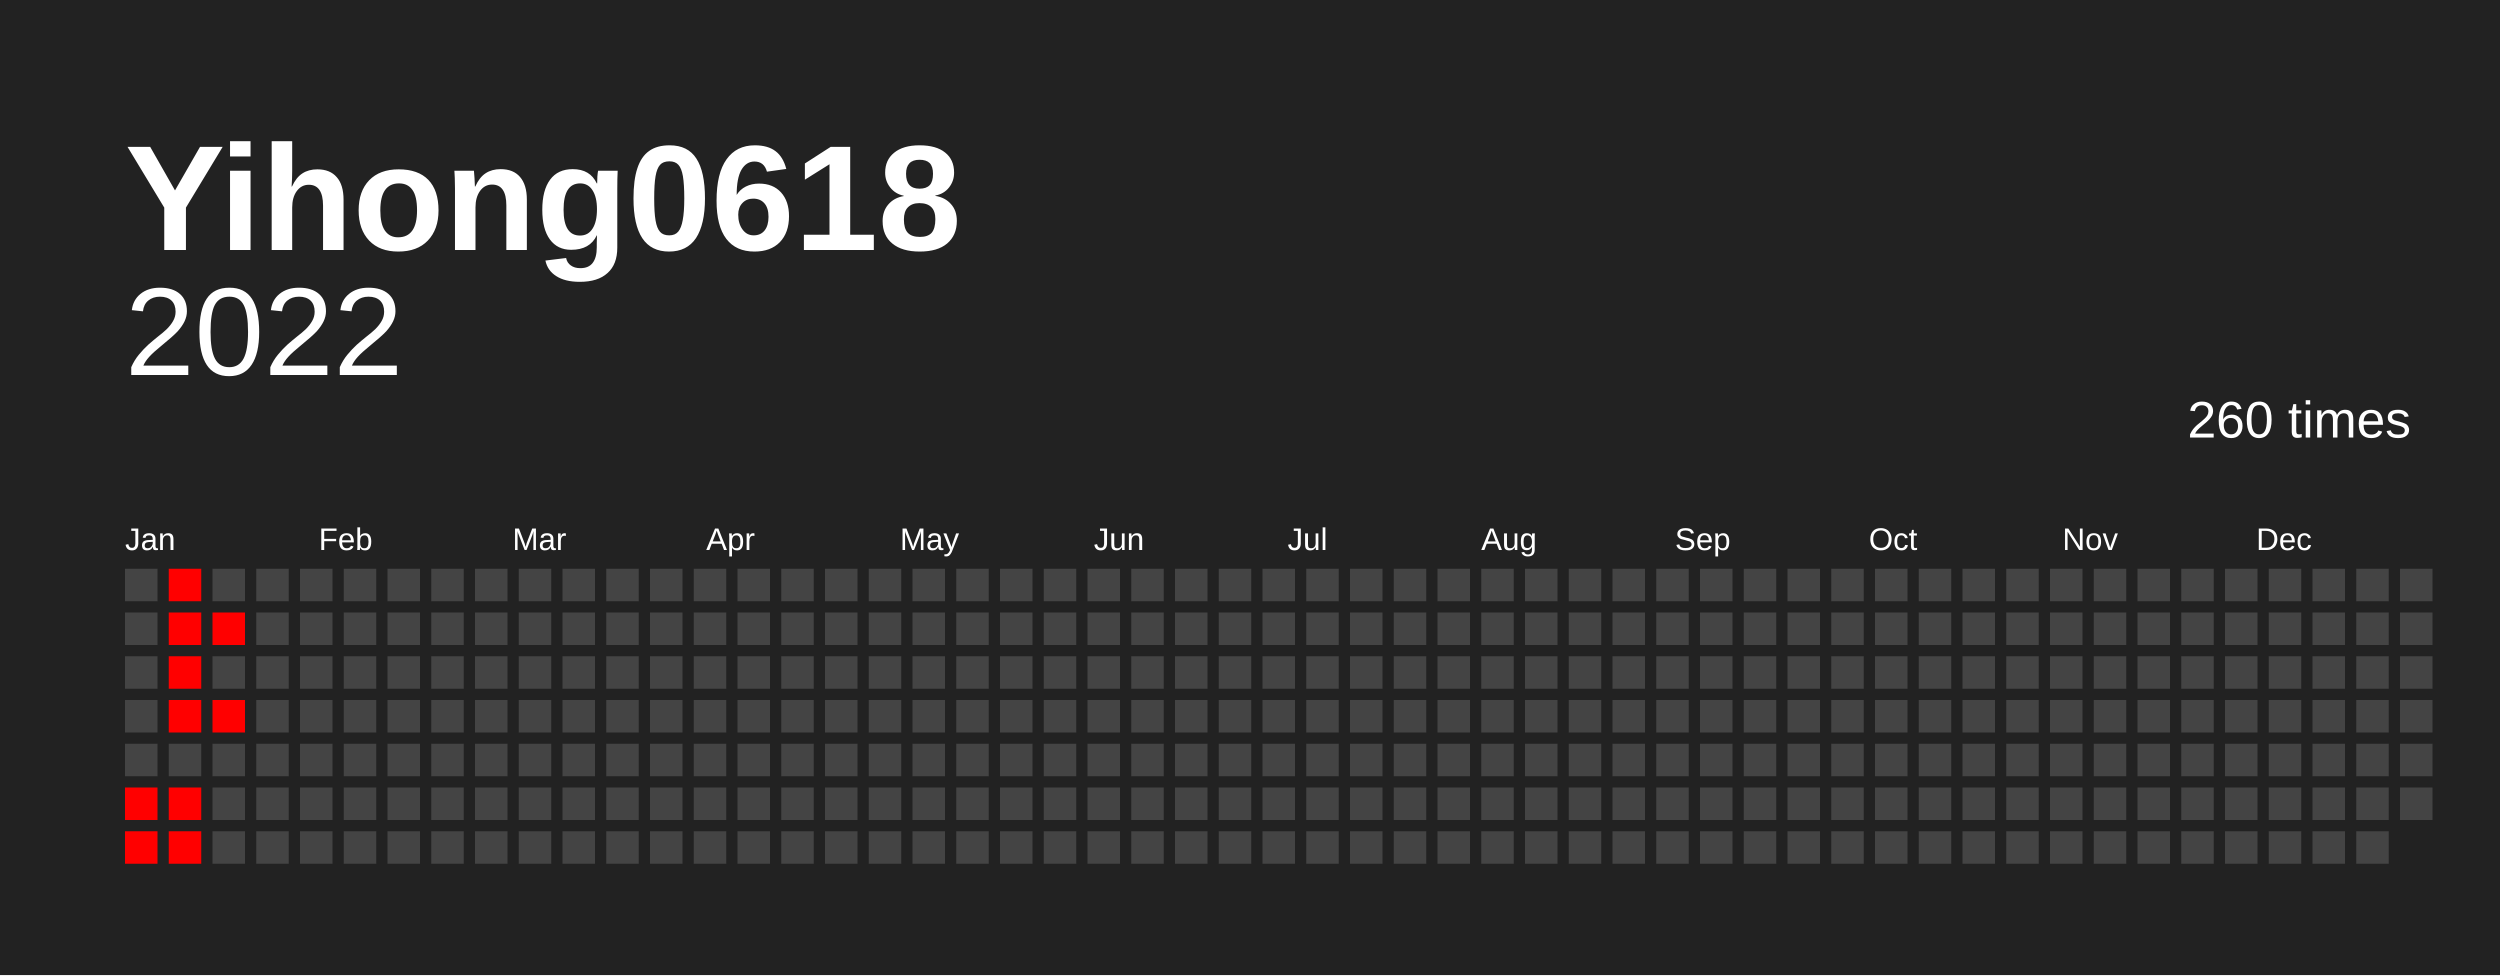
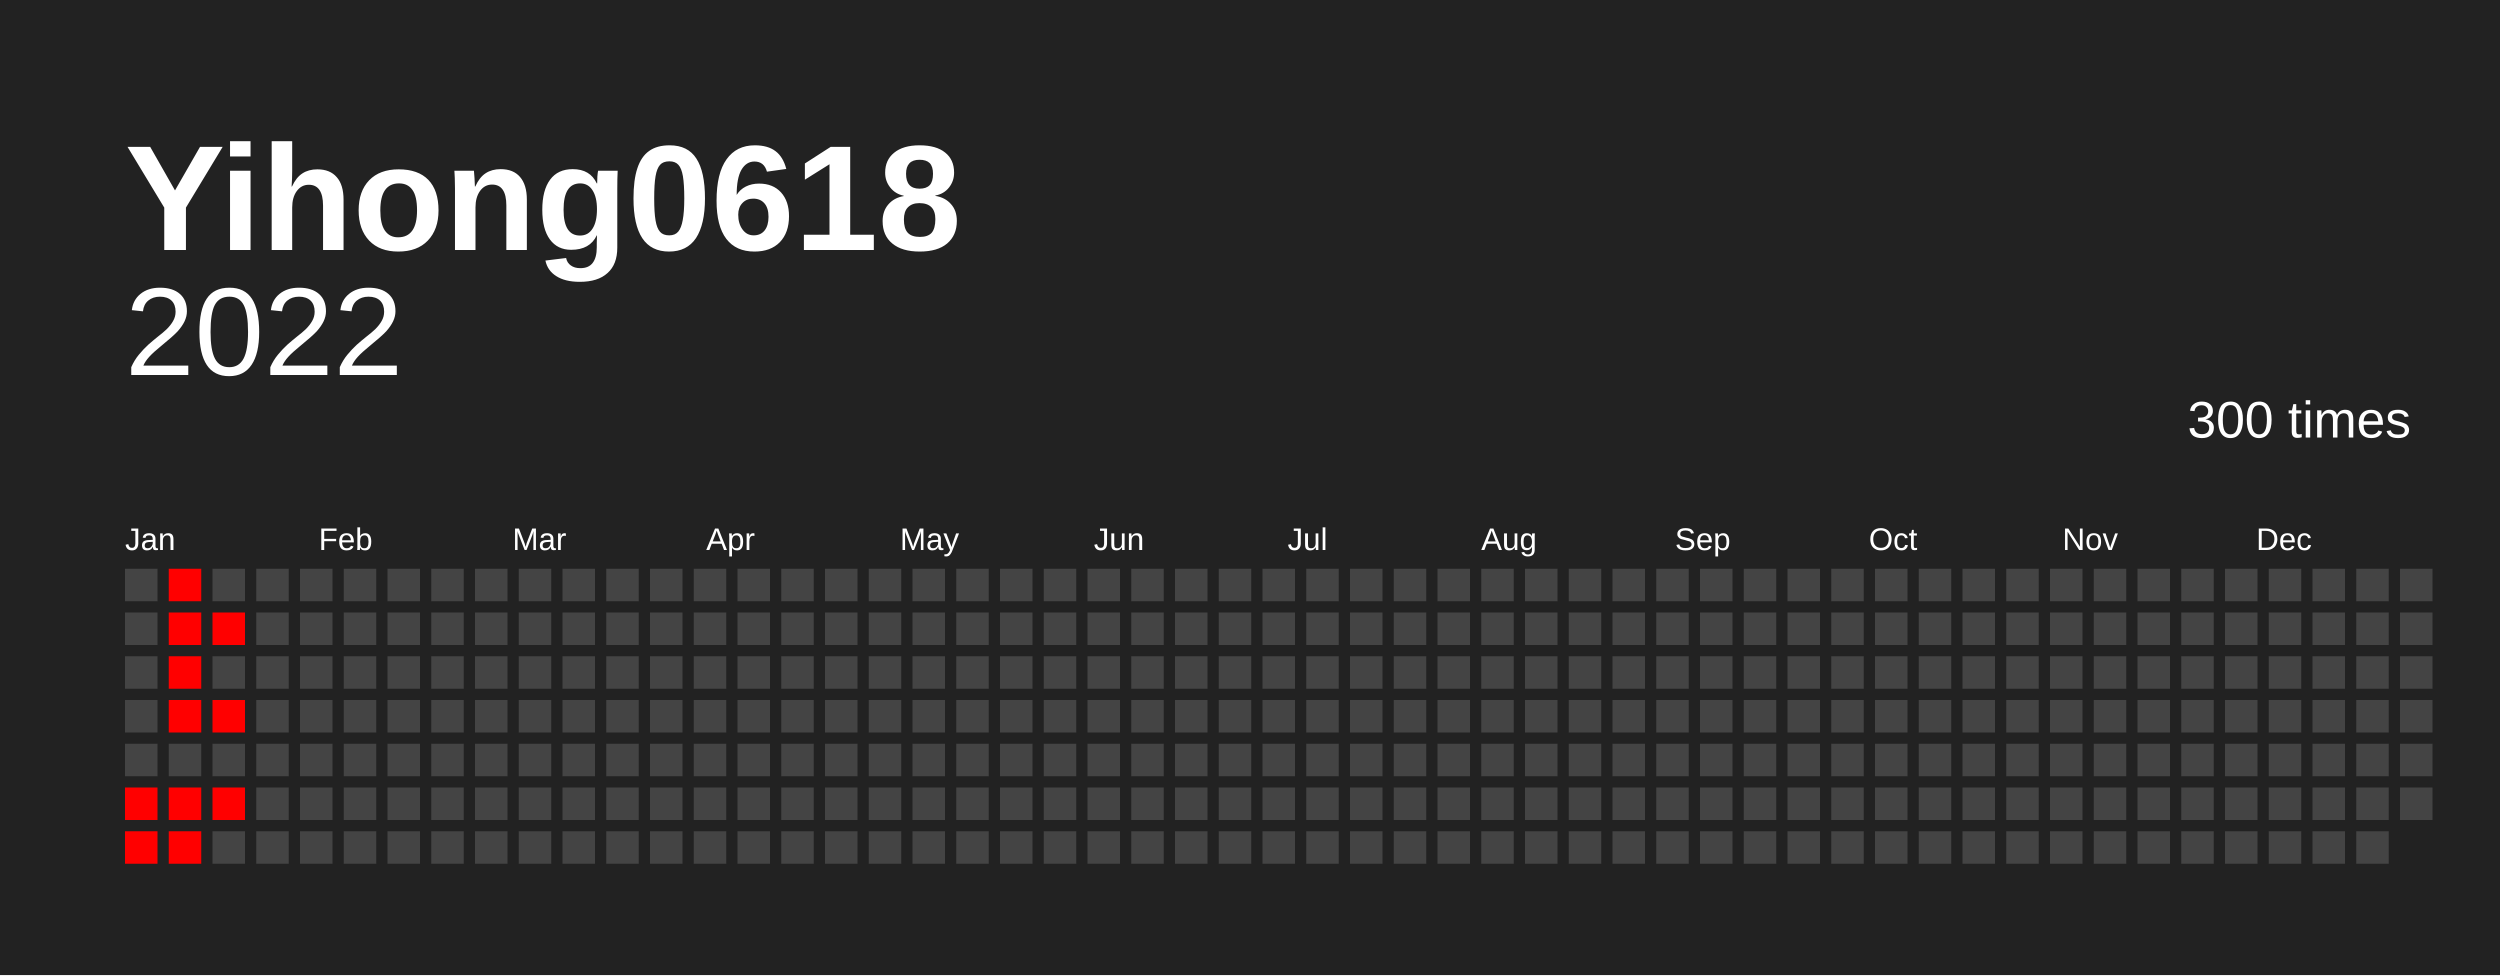
<svg xmlns="http://www.w3.org/2000/svg" baseProfile="full" height="78mm" version="1.1" viewBox="0,0,200,78" width="200mm">
  <defs />
  <rect fill="#222222" height="78" width="200" x="0" y="0" />
  <text fill="#FFFFFF" style="font-size:12px; font-family:Arial; font-weight:bold;" x="10" y="20">Yihong0618</text>
  <text alignment-baseline="hanging" fill="#FFFFFF" style="font-size:10.0px; font-family:Arial;" x="10" y="30">2022</text>
-   <text alignment-baseline="hanging" fill="#FFFFFF" style="font-size:4.125px; font-family:Arial;" x="175" y="35">260 times</text>
+   <text alignment-baseline="hanging" fill="#FFFFFF" style="font-size:4.125px; font-family:Arial;" x="175" y="35">300 times</text>
  <text fill="#FFFFFF" style="font-size:2.5px; font-family:Arial" x="10.0" y="44">Jan</text>
  <text fill="#FFFFFF" style="font-size:2.5px; font-family:Arial" x="25.5" y="44">Feb</text>
  <text fill="#FFFFFF" style="font-size:2.5px; font-family:Arial" x="41.0" y="44">Mar</text>
  <text fill="#FFFFFF" style="font-size:2.5px; font-family:Arial" x="56.5" y="44">Apr</text>
  <text fill="#FFFFFF" style="font-size:2.5px; font-family:Arial" x="72.0" y="44">May</text>
  <text fill="#FFFFFF" style="font-size:2.5px; font-family:Arial" x="87.5" y="44">Jun</text>
  <text fill="#FFFFFF" style="font-size:2.5px; font-family:Arial" x="103.0" y="44">Jul</text>
  <text fill="#FFFFFF" style="font-size:2.5px; font-family:Arial" x="118.5" y="44">Aug</text>
  <text fill="#FFFFFF" style="font-size:2.5px; font-family:Arial" x="134.0" y="44">Sep</text>
  <text fill="#FFFFFF" style="font-size:2.5px; font-family:Arial" x="149.5" y="44">Oct</text>
  <text fill="#FFFFFF" style="font-size:2.5px; font-family:Arial" x="165.0" y="44">Nov</text>
  <text fill="#FFFFFF" style="font-size:2.5px; font-family:Arial" x="180.5" y="44">Dec</text>
  <rect fill="#444444" height="2.6" width="2.6" x="10.0" y="45.5" />
  <rect fill="#444444" height="2.6" width="2.6" x="10.0" y="49.0" />
  <rect fill="#444444" height="2.6" width="2.6" x="10.0" y="52.5" />
  <rect fill="#444444" height="2.6" width="2.6" x="10.0" y="56.0" />
  <rect fill="#444444" height="2.6" width="2.6" x="10.0" y="59.5" />
  <rect fill="red" height="2.6" width="2.6" x="10.0" y="63.0" />
  <rect fill="red" height="2.6" width="2.6" x="10.0" y="66.5" />
  <rect fill="red" height="2.6" width="2.6" x="13.5" y="45.5" />
  <rect fill="red" height="2.6" width="2.6" x="13.5" y="49.0" />
  <rect fill="red" height="2.6" width="2.6" x="13.5" y="52.5" />
  <rect fill="red" height="2.6" width="2.6" x="13.5" y="56.0" />
  <rect fill="#444444" height="2.6" width="2.6" x="13.5" y="59.5" />
  <rect fill="red" height="2.6" width="2.6" x="13.5" y="63.0" />
  <rect fill="red" height="2.6" width="2.6" x="13.5" y="66.5" />
  <rect fill="#444444" height="2.6" width="2.6" x="17.0" y="45.5" />
  <rect fill="red" height="2.6" width="2.6" x="17.0" y="49.0" />
  <rect fill="#444444" height="2.6" width="2.6" x="17.0" y="52.5" />
  <rect fill="red" height="2.6" width="2.6" x="17.0" y="56.0" />
  <rect fill="#444444" height="2.6" width="2.6" x="17.0" y="59.5" />
-   <rect fill="#444444" height="2.6" width="2.6" x="17.0" y="63.0" />
+   <rect fill="red" height="2.6" width="2.6" x="17.0" y="63.0" />
  <rect fill="#444444" height="2.6" width="2.6" x="17.0" y="66.5" />
  <rect fill="#444444" height="2.6" width="2.6" x="20.5" y="45.5" />
  <rect fill="#444444" height="2.6" width="2.6" x="20.5" y="49.0" />
  <rect fill="#444444" height="2.6" width="2.6" x="20.5" y="52.5" />
  <rect fill="#444444" height="2.6" width="2.6" x="20.5" y="56.0" />
  <rect fill="#444444" height="2.6" width="2.6" x="20.5" y="59.5" />
  <rect fill="#444444" height="2.6" width="2.6" x="20.5" y="63.0" />
  <rect fill="#444444" height="2.6" width="2.6" x="20.5" y="66.5" />
  <rect fill="#444444" height="2.6" width="2.6" x="24.0" y="45.5" />
  <rect fill="#444444" height="2.6" width="2.6" x="24.0" y="49.0" />
  <rect fill="#444444" height="2.6" width="2.6" x="24.0" y="52.5" />
  <rect fill="#444444" height="2.6" width="2.6" x="24.0" y="56.0" />
  <rect fill="#444444" height="2.6" width="2.6" x="24.0" y="59.5" />
  <rect fill="#444444" height="2.6" width="2.6" x="24.0" y="63.0" />
  <rect fill="#444444" height="2.6" width="2.6" x="24.0" y="66.5" />
  <rect fill="#444444" height="2.6" width="2.6" x="27.5" y="45.5" />
  <rect fill="#444444" height="2.6" width="2.6" x="27.5" y="49.0" />
  <rect fill="#444444" height="2.6" width="2.6" x="27.5" y="52.5" />
  <rect fill="#444444" height="2.6" width="2.6" x="27.5" y="56.0" />
  <rect fill="#444444" height="2.6" width="2.6" x="27.5" y="59.5" />
  <rect fill="#444444" height="2.6" width="2.6" x="27.5" y="63.0" />
  <rect fill="#444444" height="2.6" width="2.6" x="27.5" y="66.5" />
  <rect fill="#444444" height="2.6" width="2.6" x="31.0" y="45.5" />
  <rect fill="#444444" height="2.6" width="2.6" x="31.0" y="49.0" />
  <rect fill="#444444" height="2.6" width="2.6" x="31.0" y="52.5" />
  <rect fill="#444444" height="2.6" width="2.6" x="31.0" y="56.0" />
  <rect fill="#444444" height="2.6" width="2.6" x="31.0" y="59.5" />
  <rect fill="#444444" height="2.6" width="2.6" x="31.0" y="63.0" />
  <rect fill="#444444" height="2.6" width="2.6" x="31.0" y="66.5" />
  <rect fill="#444444" height="2.6" width="2.6" x="34.5" y="45.5" />
  <rect fill="#444444" height="2.6" width="2.6" x="34.5" y="49.0" />
  <rect fill="#444444" height="2.6" width="2.6" x="34.5" y="52.5" />
  <rect fill="#444444" height="2.6" width="2.6" x="34.5" y="56.0" />
  <rect fill="#444444" height="2.6" width="2.6" x="34.5" y="59.5" />
  <rect fill="#444444" height="2.6" width="2.6" x="34.5" y="63.0" />
  <rect fill="#444444" height="2.6" width="2.6" x="34.5" y="66.5" />
  <rect fill="#444444" height="2.6" width="2.6" x="38.0" y="45.5" />
  <rect fill="#444444" height="2.6" width="2.6" x="38.0" y="49.0" />
  <rect fill="#444444" height="2.6" width="2.6" x="38.0" y="52.5" />
  <rect fill="#444444" height="2.6" width="2.6" x="38.0" y="56.0" />
  <rect fill="#444444" height="2.6" width="2.6" x="38.0" y="59.5" />
  <rect fill="#444444" height="2.6" width="2.6" x="38.0" y="63.0" />
  <rect fill="#444444" height="2.6" width="2.6" x="38.0" y="66.5" />
  <rect fill="#444444" height="2.6" width="2.6" x="41.5" y="45.5" />
  <rect fill="#444444" height="2.6" width="2.6" x="41.5" y="49.0" />
  <rect fill="#444444" height="2.6" width="2.6" x="41.5" y="52.5" />
  <rect fill="#444444" height="2.6" width="2.6" x="41.5" y="56.0" />
  <rect fill="#444444" height="2.6" width="2.6" x="41.5" y="59.5" />
  <rect fill="#444444" height="2.6" width="2.6" x="41.5" y="63.0" />
  <rect fill="#444444" height="2.6" width="2.6" x="41.5" y="66.5" />
  <rect fill="#444444" height="2.6" width="2.6" x="45.0" y="45.5" />
  <rect fill="#444444" height="2.6" width="2.6" x="45.0" y="49.0" />
  <rect fill="#444444" height="2.6" width="2.6" x="45.0" y="52.5" />
  <rect fill="#444444" height="2.6" width="2.6" x="45.0" y="56.0" />
  <rect fill="#444444" height="2.6" width="2.6" x="45.0" y="59.5" />
  <rect fill="#444444" height="2.6" width="2.6" x="45.0" y="63.0" />
  <rect fill="#444444" height="2.6" width="2.6" x="45.0" y="66.5" />
  <rect fill="#444444" height="2.6" width="2.6" x="48.5" y="45.5" />
  <rect fill="#444444" height="2.6" width="2.6" x="48.5" y="49.0" />
  <rect fill="#444444" height="2.6" width="2.6" x="48.5" y="52.5" />
  <rect fill="#444444" height="2.6" width="2.6" x="48.5" y="56.0" />
  <rect fill="#444444" height="2.6" width="2.6" x="48.5" y="59.5" />
  <rect fill="#444444" height="2.6" width="2.6" x="48.5" y="63.0" />
  <rect fill="#444444" height="2.6" width="2.6" x="48.5" y="66.5" />
  <rect fill="#444444" height="2.6" width="2.6" x="52.0" y="45.5" />
  <rect fill="#444444" height="2.6" width="2.6" x="52.0" y="49.0" />
  <rect fill="#444444" height="2.6" width="2.6" x="52.0" y="52.5" />
  <rect fill="#444444" height="2.6" width="2.6" x="52.0" y="56.0" />
  <rect fill="#444444" height="2.6" width="2.6" x="52.0" y="59.5" />
  <rect fill="#444444" height="2.6" width="2.6" x="52.0" y="63.0" />
  <rect fill="#444444" height="2.6" width="2.6" x="52.0" y="66.5" />
  <rect fill="#444444" height="2.6" width="2.6" x="55.5" y="45.5" />
  <rect fill="#444444" height="2.6" width="2.6" x="55.5" y="49.0" />
  <rect fill="#444444" height="2.6" width="2.6" x="55.5" y="52.5" />
  <rect fill="#444444" height="2.6" width="2.6" x="55.5" y="56.0" />
  <rect fill="#444444" height="2.6" width="2.6" x="55.5" y="59.5" />
  <rect fill="#444444" height="2.6" width="2.6" x="55.5" y="63.0" />
  <rect fill="#444444" height="2.6" width="2.6" x="55.5" y="66.5" />
  <rect fill="#444444" height="2.6" width="2.6" x="59.0" y="45.5" />
  <rect fill="#444444" height="2.6" width="2.6" x="59.0" y="49.0" />
  <rect fill="#444444" height="2.6" width="2.6" x="59.0" y="52.5" />
  <rect fill="#444444" height="2.6" width="2.6" x="59.0" y="56.0" />
  <rect fill="#444444" height="2.6" width="2.6" x="59.0" y="59.5" />
  <rect fill="#444444" height="2.6" width="2.6" x="59.0" y="63.0" />
  <rect fill="#444444" height="2.6" width="2.6" x="59.0" y="66.5" />
  <rect fill="#444444" height="2.6" width="2.6" x="62.5" y="45.5" />
  <rect fill="#444444" height="2.6" width="2.6" x="62.5" y="49.0" />
  <rect fill="#444444" height="2.6" width="2.6" x="62.5" y="52.5" />
  <rect fill="#444444" height="2.6" width="2.6" x="62.5" y="56.0" />
  <rect fill="#444444" height="2.6" width="2.6" x="62.5" y="59.5" />
  <rect fill="#444444" height="2.6" width="2.6" x="62.5" y="63.0" />
  <rect fill="#444444" height="2.6" width="2.6" x="62.5" y="66.5" />
  <rect fill="#444444" height="2.6" width="2.6" x="66.0" y="45.5" />
  <rect fill="#444444" height="2.6" width="2.6" x="66.0" y="49.0" />
  <rect fill="#444444" height="2.6" width="2.6" x="66.0" y="52.5" />
  <rect fill="#444444" height="2.6" width="2.6" x="66.0" y="56.0" />
  <rect fill="#444444" height="2.6" width="2.6" x="66.0" y="59.5" />
  <rect fill="#444444" height="2.6" width="2.6" x="66.0" y="63.0" />
  <rect fill="#444444" height="2.6" width="2.6" x="66.0" y="66.5" />
  <rect fill="#444444" height="2.6" width="2.6" x="69.5" y="45.5" />
  <rect fill="#444444" height="2.6" width="2.6" x="69.5" y="49.0" />
  <rect fill="#444444" height="2.6" width="2.6" x="69.5" y="52.5" />
  <rect fill="#444444" height="2.6" width="2.6" x="69.5" y="56.0" />
  <rect fill="#444444" height="2.6" width="2.6" x="69.5" y="59.5" />
  <rect fill="#444444" height="2.6" width="2.6" x="69.5" y="63.0" />
  <rect fill="#444444" height="2.6" width="2.6" x="69.5" y="66.5" />
  <rect fill="#444444" height="2.6" width="2.6" x="73.0" y="45.5" />
  <rect fill="#444444" height="2.6" width="2.6" x="73.0" y="49.0" />
  <rect fill="#444444" height="2.6" width="2.6" x="73.0" y="52.5" />
  <rect fill="#444444" height="2.6" width="2.6" x="73.0" y="56.0" />
  <rect fill="#444444" height="2.6" width="2.6" x="73.0" y="59.5" />
  <rect fill="#444444" height="2.6" width="2.6" x="73.0" y="63.0" />
  <rect fill="#444444" height="2.6" width="2.6" x="73.0" y="66.5" />
  <rect fill="#444444" height="2.6" width="2.6" x="76.5" y="45.5" />
  <rect fill="#444444" height="2.6" width="2.6" x="76.5" y="49.0" />
  <rect fill="#444444" height="2.6" width="2.6" x="76.5" y="52.5" />
  <rect fill="#444444" height="2.6" width="2.6" x="76.5" y="56.0" />
  <rect fill="#444444" height="2.6" width="2.6" x="76.5" y="59.5" />
  <rect fill="#444444" height="2.6" width="2.6" x="76.5" y="63.0" />
  <rect fill="#444444" height="2.6" width="2.6" x="76.5" y="66.5" />
  <rect fill="#444444" height="2.6" width="2.6" x="80.0" y="45.5" />
  <rect fill="#444444" height="2.6" width="2.6" x="80.0" y="49.0" />
  <rect fill="#444444" height="2.6" width="2.6" x="80.0" y="52.5" />
  <rect fill="#444444" height="2.6" width="2.6" x="80.0" y="56.0" />
  <rect fill="#444444" height="2.6" width="2.6" x="80.0" y="59.5" />
  <rect fill="#444444" height="2.6" width="2.6" x="80.0" y="63.0" />
  <rect fill="#444444" height="2.6" width="2.6" x="80.0" y="66.5" />
  <rect fill="#444444" height="2.6" width="2.6" x="83.5" y="45.5" />
  <rect fill="#444444" height="2.6" width="2.6" x="83.5" y="49.0" />
  <rect fill="#444444" height="2.6" width="2.6" x="83.5" y="52.5" />
  <rect fill="#444444" height="2.6" width="2.6" x="83.5" y="56.0" />
  <rect fill="#444444" height="2.6" width="2.6" x="83.5" y="59.5" />
  <rect fill="#444444" height="2.6" width="2.6" x="83.5" y="63.0" />
  <rect fill="#444444" height="2.6" width="2.6" x="83.5" y="66.5" />
  <rect fill="#444444" height="2.6" width="2.6" x="87.0" y="45.5" />
  <rect fill="#444444" height="2.6" width="2.6" x="87.0" y="49.0" />
  <rect fill="#444444" height="2.6" width="2.6" x="87.0" y="52.5" />
  <rect fill="#444444" height="2.6" width="2.6" x="87.0" y="56.0" />
  <rect fill="#444444" height="2.6" width="2.6" x="87.0" y="59.5" />
  <rect fill="#444444" height="2.6" width="2.6" x="87.0" y="63.0" />
  <rect fill="#444444" height="2.6" width="2.6" x="87.0" y="66.5" />
  <rect fill="#444444" height="2.6" width="2.6" x="90.5" y="45.5" />
  <rect fill="#444444" height="2.6" width="2.6" x="90.5" y="49.0" />
  <rect fill="#444444" height="2.6" width="2.6" x="90.5" y="52.5" />
  <rect fill="#444444" height="2.6" width="2.6" x="90.5" y="56.0" />
  <rect fill="#444444" height="2.6" width="2.6" x="90.5" y="59.5" />
  <rect fill="#444444" height="2.6" width="2.6" x="90.5" y="63.0" />
  <rect fill="#444444" height="2.6" width="2.6" x="90.5" y="66.5" />
  <rect fill="#444444" height="2.6" width="2.6" x="94.0" y="45.5" />
  <rect fill="#444444" height="2.6" width="2.6" x="94.0" y="49.0" />
  <rect fill="#444444" height="2.6" width="2.6" x="94.0" y="52.5" />
  <rect fill="#444444" height="2.6" width="2.6" x="94.0" y="56.0" />
  <rect fill="#444444" height="2.6" width="2.6" x="94.0" y="59.5" />
  <rect fill="#444444" height="2.6" width="2.6" x="94.0" y="63.0" />
  <rect fill="#444444" height="2.6" width="2.6" x="94.0" y="66.5" />
  <rect fill="#444444" height="2.6" width="2.6" x="97.5" y="45.5" />
  <rect fill="#444444" height="2.6" width="2.6" x="97.5" y="49.0" />
  <rect fill="#444444" height="2.6" width="2.6" x="97.5" y="52.5" />
  <rect fill="#444444" height="2.6" width="2.6" x="97.5" y="56.0" />
  <rect fill="#444444" height="2.6" width="2.6" x="97.5" y="59.5" />
  <rect fill="#444444" height="2.6" width="2.6" x="97.5" y="63.0" />
  <rect fill="#444444" height="2.6" width="2.6" x="97.5" y="66.5" />
  <rect fill="#444444" height="2.6" width="2.6" x="101.0" y="45.5" />
  <rect fill="#444444" height="2.6" width="2.6" x="101.0" y="49.0" />
  <rect fill="#444444" height="2.6" width="2.6" x="101.0" y="52.5" />
  <rect fill="#444444" height="2.6" width="2.6" x="101.0" y="56.0" />
  <rect fill="#444444" height="2.6" width="2.6" x="101.0" y="59.5" />
  <rect fill="#444444" height="2.6" width="2.6" x="101.0" y="63.0" />
  <rect fill="#444444" height="2.6" width="2.6" x="101.0" y="66.5" />
  <rect fill="#444444" height="2.6" width="2.6" x="104.5" y="45.5" />
  <rect fill="#444444" height="2.6" width="2.6" x="104.5" y="49.0" />
  <rect fill="#444444" height="2.6" width="2.6" x="104.5" y="52.5" />
  <rect fill="#444444" height="2.6" width="2.6" x="104.5" y="56.0" />
  <rect fill="#444444" height="2.6" width="2.6" x="104.5" y="59.5" />
  <rect fill="#444444" height="2.6" width="2.6" x="104.5" y="63.0" />
  <rect fill="#444444" height="2.6" width="2.6" x="104.5" y="66.5" />
  <rect fill="#444444" height="2.6" width="2.6" x="108.0" y="45.5" />
  <rect fill="#444444" height="2.6" width="2.6" x="108.0" y="49.0" />
  <rect fill="#444444" height="2.6" width="2.6" x="108.0" y="52.5" />
  <rect fill="#444444" height="2.6" width="2.6" x="108.0" y="56.0" />
  <rect fill="#444444" height="2.6" width="2.6" x="108.0" y="59.5" />
  <rect fill="#444444" height="2.6" width="2.6" x="108.0" y="63.0" />
  <rect fill="#444444" height="2.6" width="2.6" x="108.0" y="66.5" />
  <rect fill="#444444" height="2.6" width="2.6" x="111.5" y="45.5" />
  <rect fill="#444444" height="2.6" width="2.6" x="111.5" y="49.0" />
  <rect fill="#444444" height="2.6" width="2.6" x="111.5" y="52.5" />
  <rect fill="#444444" height="2.6" width="2.6" x="111.5" y="56.0" />
  <rect fill="#444444" height="2.6" width="2.6" x="111.5" y="59.5" />
  <rect fill="#444444" height="2.6" width="2.6" x="111.5" y="63.0" />
  <rect fill="#444444" height="2.6" width="2.6" x="111.5" y="66.5" />
  <rect fill="#444444" height="2.6" width="2.6" x="115.0" y="45.5" />
  <rect fill="#444444" height="2.6" width="2.6" x="115.0" y="49.0" />
  <rect fill="#444444" height="2.6" width="2.6" x="115.0" y="52.5" />
  <rect fill="#444444" height="2.6" width="2.6" x="115.0" y="56.0" />
  <rect fill="#444444" height="2.6" width="2.6" x="115.0" y="59.5" />
  <rect fill="#444444" height="2.6" width="2.6" x="115.0" y="63.0" />
  <rect fill="#444444" height="2.6" width="2.6" x="115.0" y="66.5" />
  <rect fill="#444444" height="2.6" width="2.6" x="118.5" y="45.5" />
  <rect fill="#444444" height="2.6" width="2.6" x="118.5" y="49.0" />
  <rect fill="#444444" height="2.6" width="2.6" x="118.5" y="52.5" />
  <rect fill="#444444" height="2.6" width="2.6" x="118.5" y="56.0" />
  <rect fill="#444444" height="2.6" width="2.6" x="118.5" y="59.5" />
  <rect fill="#444444" height="2.6" width="2.6" x="118.5" y="63.0" />
  <rect fill="#444444" height="2.6" width="2.6" x="118.5" y="66.5" />
  <rect fill="#444444" height="2.6" width="2.6" x="122.0" y="45.5" />
  <rect fill="#444444" height="2.6" width="2.6" x="122.0" y="49.0" />
  <rect fill="#444444" height="2.6" width="2.6" x="122.0" y="52.5" />
  <rect fill="#444444" height="2.6" width="2.6" x="122.0" y="56.0" />
  <rect fill="#444444" height="2.6" width="2.6" x="122.0" y="59.5" />
  <rect fill="#444444" height="2.6" width="2.6" x="122.0" y="63.0" />
  <rect fill="#444444" height="2.6" width="2.6" x="122.0" y="66.5" />
  <rect fill="#444444" height="2.6" width="2.6" x="125.5" y="45.5" />
  <rect fill="#444444" height="2.6" width="2.6" x="125.5" y="49.0" />
  <rect fill="#444444" height="2.6" width="2.6" x="125.5" y="52.5" />
  <rect fill="#444444" height="2.6" width="2.6" x="125.5" y="56.0" />
  <rect fill="#444444" height="2.6" width="2.6" x="125.5" y="59.5" />
  <rect fill="#444444" height="2.6" width="2.6" x="125.5" y="63.0" />
  <rect fill="#444444" height="2.6" width="2.6" x="125.5" y="66.5" />
  <rect fill="#444444" height="2.6" width="2.6" x="129.0" y="45.5" />
  <rect fill="#444444" height="2.6" width="2.6" x="129.0" y="49.0" />
  <rect fill="#444444" height="2.6" width="2.6" x="129.0" y="52.5" />
  <rect fill="#444444" height="2.6" width="2.6" x="129.0" y="56.0" />
  <rect fill="#444444" height="2.6" width="2.6" x="129.0" y="59.5" />
  <rect fill="#444444" height="2.6" width="2.6" x="129.0" y="63.0" />
  <rect fill="#444444" height="2.6" width="2.6" x="129.0" y="66.5" />
  <rect fill="#444444" height="2.6" width="2.6" x="132.5" y="45.5" />
  <rect fill="#444444" height="2.6" width="2.6" x="132.5" y="49.0" />
  <rect fill="#444444" height="2.6" width="2.6" x="132.5" y="52.5" />
  <rect fill="#444444" height="2.6" width="2.6" x="132.5" y="56.0" />
  <rect fill="#444444" height="2.6" width="2.6" x="132.5" y="59.5" />
  <rect fill="#444444" height="2.6" width="2.6" x="132.5" y="63.0" />
  <rect fill="#444444" height="2.6" width="2.6" x="132.5" y="66.5" />
  <rect fill="#444444" height="2.6" width="2.6" x="136.0" y="45.5" />
  <rect fill="#444444" height="2.6" width="2.6" x="136.0" y="49.0" />
  <rect fill="#444444" height="2.6" width="2.6" x="136.0" y="52.5" />
  <rect fill="#444444" height="2.6" width="2.6" x="136.0" y="56.0" />
  <rect fill="#444444" height="2.6" width="2.6" x="136.0" y="59.5" />
  <rect fill="#444444" height="2.6" width="2.6" x="136.0" y="63.0" />
  <rect fill="#444444" height="2.6" width="2.6" x="136.0" y="66.5" />
  <rect fill="#444444" height="2.6" width="2.6" x="139.5" y="45.5" />
  <rect fill="#444444" height="2.6" width="2.6" x="139.5" y="49.0" />
  <rect fill="#444444" height="2.6" width="2.6" x="139.5" y="52.5" />
  <rect fill="#444444" height="2.6" width="2.6" x="139.5" y="56.0" />
  <rect fill="#444444" height="2.6" width="2.6" x="139.5" y="59.5" />
  <rect fill="#444444" height="2.6" width="2.6" x="139.5" y="63.0" />
  <rect fill="#444444" height="2.6" width="2.6" x="139.5" y="66.5" />
  <rect fill="#444444" height="2.6" width="2.6" x="143.0" y="45.5" />
  <rect fill="#444444" height="2.6" width="2.6" x="143.0" y="49.0" />
  <rect fill="#444444" height="2.6" width="2.6" x="143.0" y="52.5" />
  <rect fill="#444444" height="2.6" width="2.6" x="143.0" y="56.0" />
  <rect fill="#444444" height="2.6" width="2.6" x="143.0" y="59.5" />
  <rect fill="#444444" height="2.6" width="2.6" x="143.0" y="63.0" />
  <rect fill="#444444" height="2.6" width="2.6" x="143.0" y="66.5" />
  <rect fill="#444444" height="2.6" width="2.6" x="146.5" y="45.5" />
  <rect fill="#444444" height="2.6" width="2.6" x="146.5" y="49.0" />
  <rect fill="#444444" height="2.6" width="2.6" x="146.5" y="52.5" />
  <rect fill="#444444" height="2.6" width="2.6" x="146.5" y="56.0" />
  <rect fill="#444444" height="2.6" width="2.6" x="146.5" y="59.5" />
  <rect fill="#444444" height="2.6" width="2.6" x="146.5" y="63.0" />
  <rect fill="#444444" height="2.6" width="2.6" x="146.5" y="66.5" />
  <rect fill="#444444" height="2.6" width="2.6" x="150.0" y="45.5" />
  <rect fill="#444444" height="2.6" width="2.6" x="150.0" y="49.0" />
  <rect fill="#444444" height="2.6" width="2.6" x="150.0" y="52.5" />
  <rect fill="#444444" height="2.6" width="2.6" x="150.0" y="56.0" />
  <rect fill="#444444" height="2.6" width="2.6" x="150.0" y="59.5" />
  <rect fill="#444444" height="2.6" width="2.6" x="150.0" y="63.0" />
  <rect fill="#444444" height="2.6" width="2.6" x="150.0" y="66.5" />
  <rect fill="#444444" height="2.6" width="2.6" x="153.5" y="45.5" />
  <rect fill="#444444" height="2.6" width="2.6" x="153.5" y="49.0" />
  <rect fill="#444444" height="2.6" width="2.6" x="153.5" y="52.5" />
  <rect fill="#444444" height="2.6" width="2.6" x="153.5" y="56.0" />
  <rect fill="#444444" height="2.6" width="2.6" x="153.5" y="59.5" />
  <rect fill="#444444" height="2.6" width="2.6" x="153.5" y="63.0" />
  <rect fill="#444444" height="2.6" width="2.6" x="153.5" y="66.5" />
  <rect fill="#444444" height="2.6" width="2.6" x="157.0" y="45.5" />
  <rect fill="#444444" height="2.6" width="2.6" x="157.0" y="49.0" />
  <rect fill="#444444" height="2.6" width="2.6" x="157.0" y="52.5" />
  <rect fill="#444444" height="2.6" width="2.6" x="157.0" y="56.0" />
  <rect fill="#444444" height="2.6" width="2.6" x="157.0" y="59.5" />
  <rect fill="#444444" height="2.6" width="2.6" x="157.0" y="63.0" />
  <rect fill="#444444" height="2.6" width="2.6" x="157.0" y="66.5" />
  <rect fill="#444444" height="2.6" width="2.6" x="160.5" y="45.5" />
  <rect fill="#444444" height="2.6" width="2.6" x="160.5" y="49.0" />
  <rect fill="#444444" height="2.6" width="2.6" x="160.5" y="52.5" />
  <rect fill="#444444" height="2.6" width="2.6" x="160.5" y="56.0" />
  <rect fill="#444444" height="2.6" width="2.6" x="160.5" y="59.5" />
  <rect fill="#444444" height="2.6" width="2.6" x="160.5" y="63.0" />
  <rect fill="#444444" height="2.6" width="2.6" x="160.5" y="66.5" />
  <rect fill="#444444" height="2.6" width="2.6" x="164.0" y="45.5" />
  <rect fill="#444444" height="2.6" width="2.6" x="164.0" y="49.0" />
  <rect fill="#444444" height="2.6" width="2.6" x="164.0" y="52.5" />
  <rect fill="#444444" height="2.6" width="2.6" x="164.0" y="56.0" />
  <rect fill="#444444" height="2.6" width="2.6" x="164.0" y="59.5" />
  <rect fill="#444444" height="2.6" width="2.6" x="164.0" y="63.0" />
  <rect fill="#444444" height="2.6" width="2.6" x="164.0" y="66.5" />
  <rect fill="#444444" height="2.6" width="2.6" x="167.5" y="45.5" />
  <rect fill="#444444" height="2.6" width="2.6" x="167.5" y="49.0" />
  <rect fill="#444444" height="2.6" width="2.6" x="167.5" y="52.5" />
  <rect fill="#444444" height="2.6" width="2.6" x="167.5" y="56.0" />
  <rect fill="#444444" height="2.6" width="2.6" x="167.5" y="59.5" />
  <rect fill="#444444" height="2.6" width="2.6" x="167.5" y="63.0" />
  <rect fill="#444444" height="2.6" width="2.6" x="167.5" y="66.5" />
  <rect fill="#444444" height="2.6" width="2.6" x="171.0" y="45.5" />
  <rect fill="#444444" height="2.6" width="2.6" x="171.0" y="49.0" />
  <rect fill="#444444" height="2.6" width="2.6" x="171.0" y="52.5" />
  <rect fill="#444444" height="2.6" width="2.6" x="171.0" y="56.0" />
  <rect fill="#444444" height="2.6" width="2.6" x="171.0" y="59.5" />
  <rect fill="#444444" height="2.6" width="2.6" x="171.0" y="63.0" />
  <rect fill="#444444" height="2.6" width="2.6" x="171.0" y="66.5" />
  <rect fill="#444444" height="2.6" width="2.6" x="174.5" y="45.5" />
  <rect fill="#444444" height="2.6" width="2.6" x="174.5" y="49.0" />
  <rect fill="#444444" height="2.6" width="2.6" x="174.5" y="52.5" />
  <rect fill="#444444" height="2.6" width="2.6" x="174.5" y="56.0" />
  <rect fill="#444444" height="2.6" width="2.6" x="174.5" y="59.5" />
  <rect fill="#444444" height="2.6" width="2.6" x="174.5" y="63.0" />
  <rect fill="#444444" height="2.6" width="2.6" x="174.5" y="66.5" />
  <rect fill="#444444" height="2.6" width="2.6" x="178.0" y="45.5" />
  <rect fill="#444444" height="2.6" width="2.6" x="178.0" y="49.0" />
  <rect fill="#444444" height="2.6" width="2.6" x="178.0" y="52.5" />
  <rect fill="#444444" height="2.6" width="2.6" x="178.0" y="56.0" />
  <rect fill="#444444" height="2.6" width="2.6" x="178.0" y="59.5" />
  <rect fill="#444444" height="2.6" width="2.6" x="178.0" y="63.0" />
  <rect fill="#444444" height="2.6" width="2.6" x="178.0" y="66.5" />
  <rect fill="#444444" height="2.6" width="2.6" x="181.5" y="45.5" />
  <rect fill="#444444" height="2.6" width="2.6" x="181.5" y="49.0" />
  <rect fill="#444444" height="2.6" width="2.6" x="181.5" y="52.5" />
  <rect fill="#444444" height="2.6" width="2.6" x="181.5" y="56.0" />
  <rect fill="#444444" height="2.6" width="2.6" x="181.5" y="59.5" />
  <rect fill="#444444" height="2.6" width="2.6" x="181.5" y="63.0" />
  <rect fill="#444444" height="2.6" width="2.6" x="181.5" y="66.5" />
  <rect fill="#444444" height="2.6" width="2.6" x="185.0" y="45.5" />
  <rect fill="#444444" height="2.6" width="2.6" x="185.0" y="49.0" />
  <rect fill="#444444" height="2.6" width="2.6" x="185.0" y="52.5" />
  <rect fill="#444444" height="2.6" width="2.6" x="185.0" y="56.0" />
  <rect fill="#444444" height="2.6" width="2.6" x="185.0" y="59.5" />
  <rect fill="#444444" height="2.6" width="2.6" x="185.0" y="63.0" />
  <rect fill="#444444" height="2.6" width="2.6" x="185.0" y="66.5" />
  <rect fill="#444444" height="2.6" width="2.6" x="188.5" y="45.5" />
  <rect fill="#444444" height="2.6" width="2.6" x="188.5" y="49.0" />
  <rect fill="#444444" height="2.6" width="2.6" x="188.5" y="52.5" />
  <rect fill="#444444" height="2.6" width="2.6" x="188.5" y="56.0" />
  <rect fill="#444444" height="2.6" width="2.6" x="188.5" y="59.5" />
  <rect fill="#444444" height="2.6" width="2.6" x="188.5" y="63.0" />
  <rect fill="#444444" height="2.6" width="2.6" x="188.5" y="66.5" />
  <rect fill="#444444" height="2.6" width="2.6" x="192.0" y="45.5" />
  <rect fill="#444444" height="2.6" width="2.6" x="192.0" y="49.0" />
  <rect fill="#444444" height="2.6" width="2.6" x="192.0" y="52.5" />
  <rect fill="#444444" height="2.6" width="2.6" x="192.0" y="56.0" />
  <rect fill="#444444" height="2.6" width="2.6" x="192.0" y="59.5" />
  <rect fill="#444444" height="2.6" width="2.6" x="192.0" y="63.0" />
</svg>
